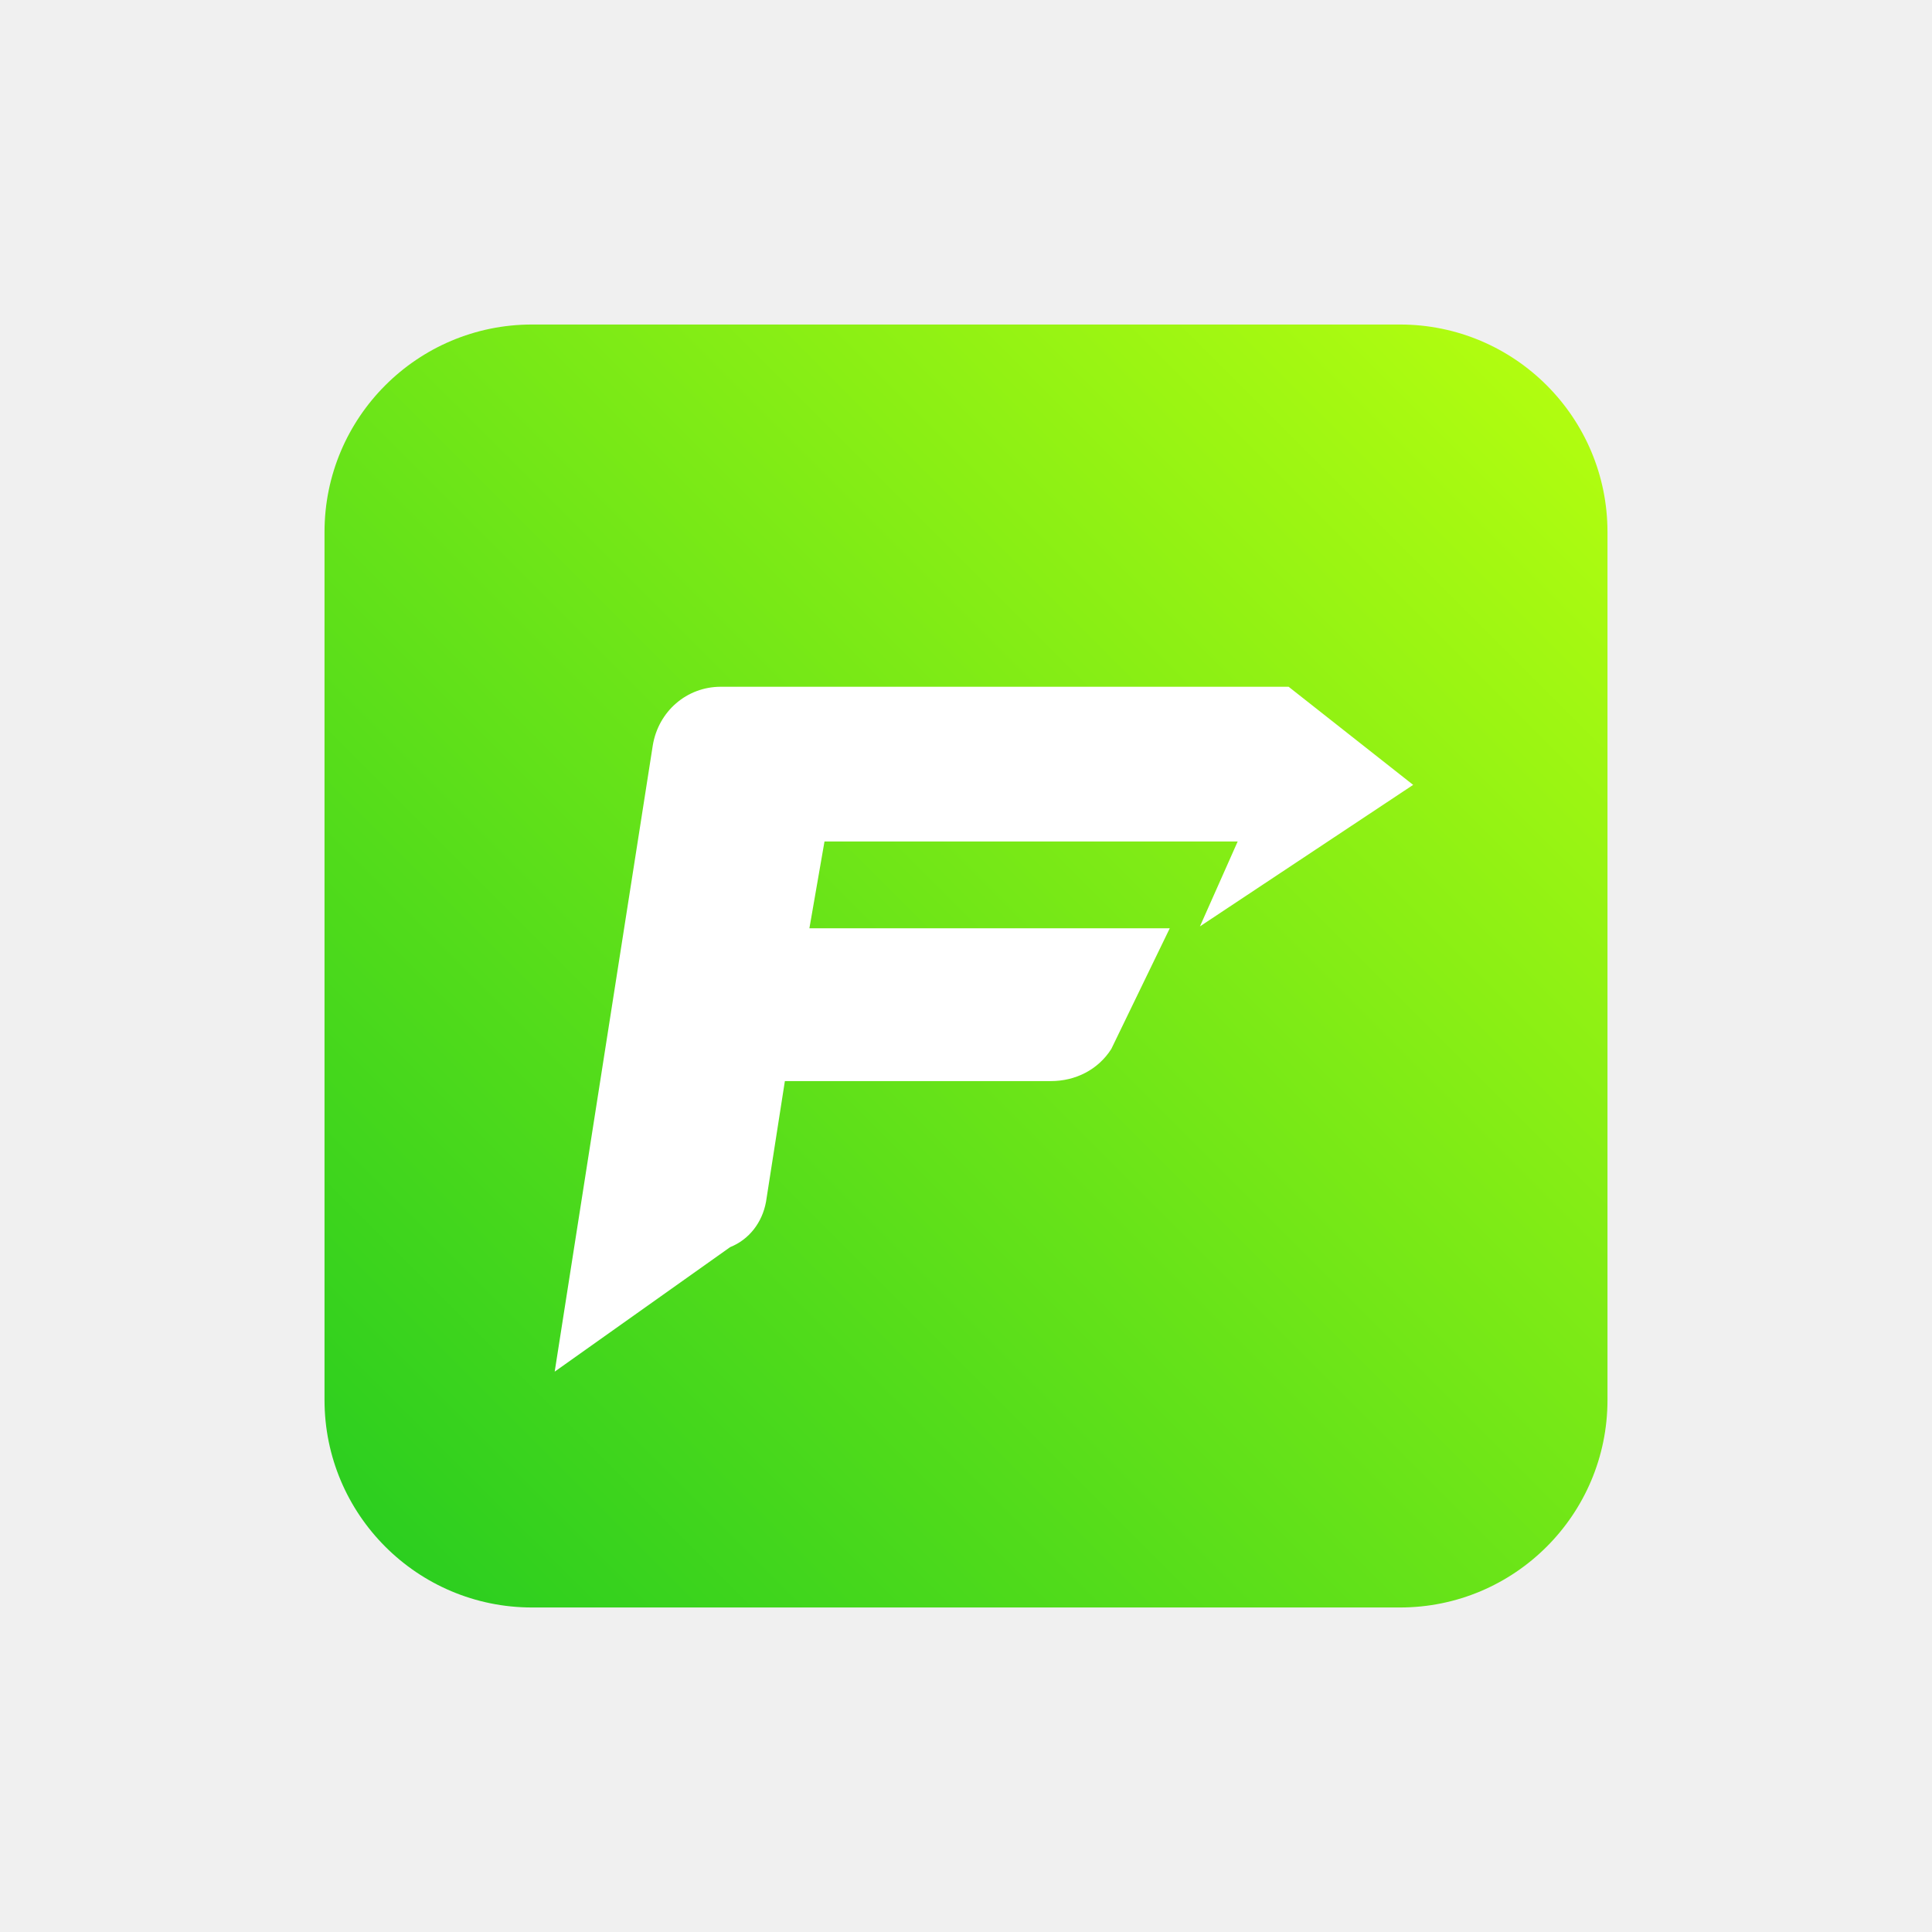
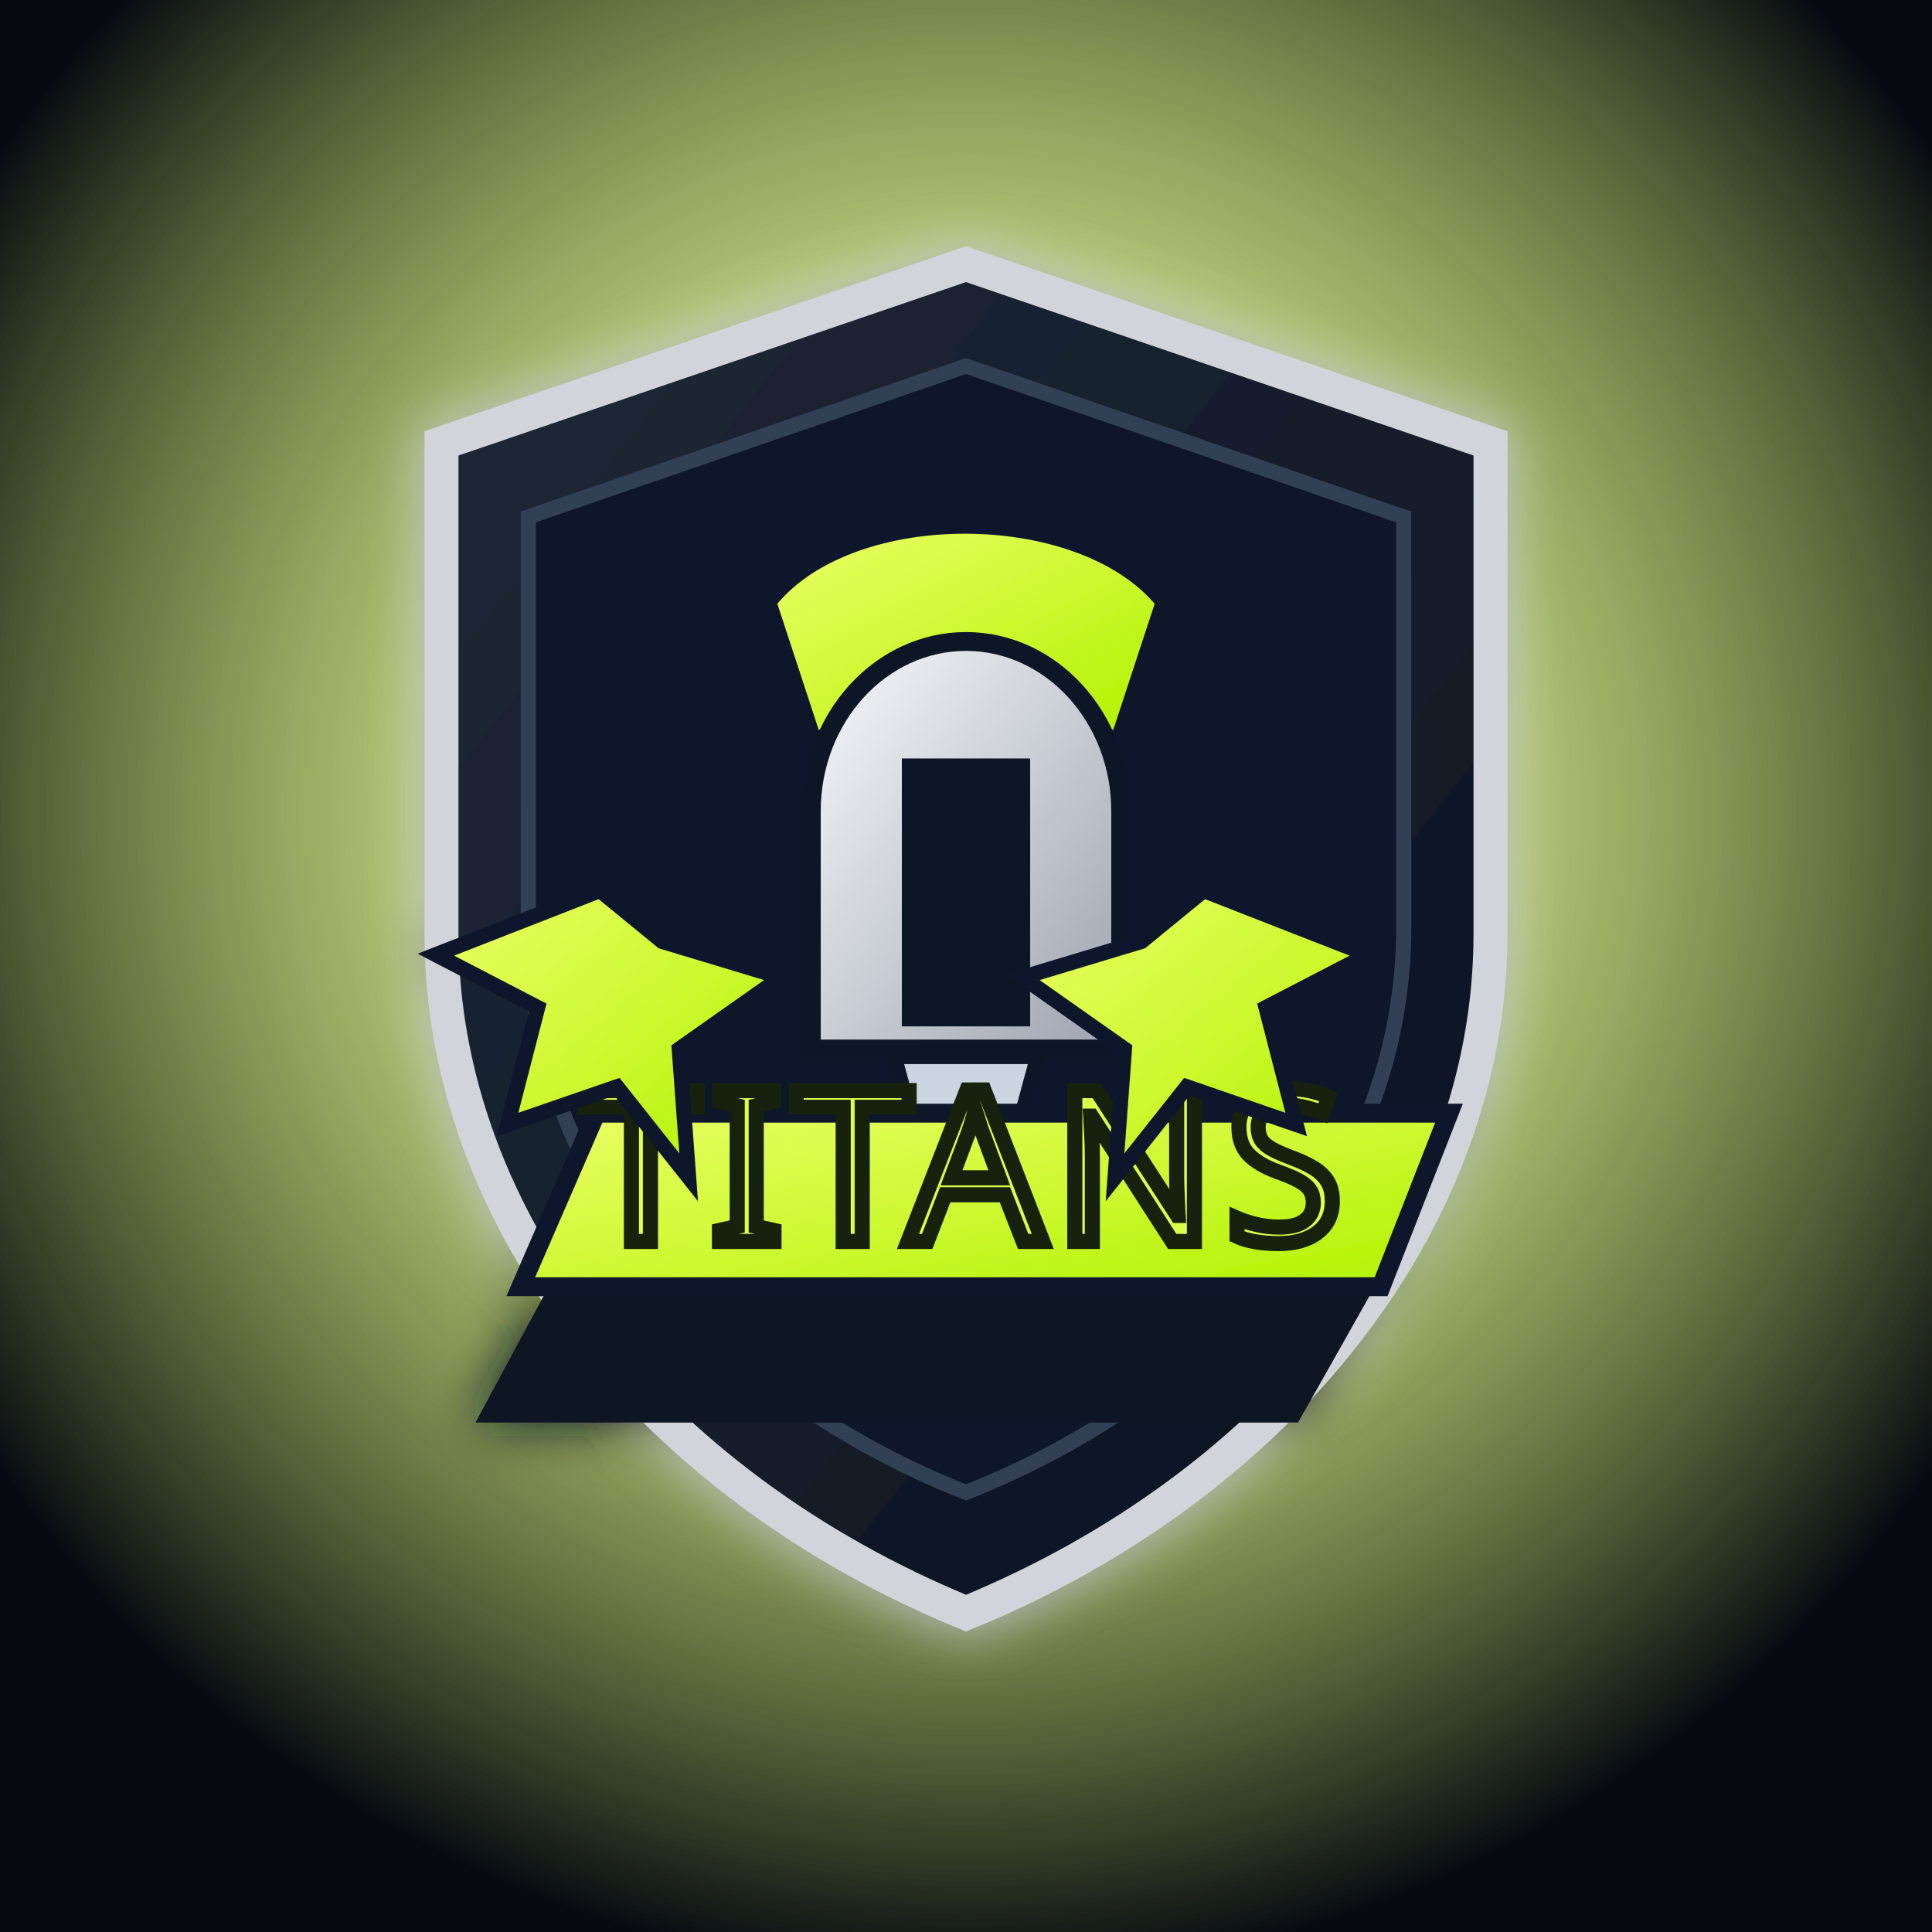
- <svg xmlns="http://www.w3.org/2000/svg" viewBox="0 0 1024 1024" role="img" aria-label="FocusFlex logo">
+ <svg xmlns="http://www.w3.org/2000/svg" viewBox="0 0 1024 1024" role="img" aria-label="Titans logo">
  <defs>
-     <linearGradient id="focusflowGradient" x1="172" y1="852" x2="852" y2="172" gradientUnits="userSpaceOnUse">
-       <stop offset="0" stop-color="#25cc20" />
-       <stop offset="1" stop-color="#b8ff0f" />
+     <radialGradient id="bgGlow" cx="50%" cy="42%" r="60%">
+       <stop offset="0%" stop-color="#d9ff33" stop-opacity="0.95" />
+       <stop offset="45%" stop-color="#86a818" stop-opacity="0.55" />
+       <stop offset="100%" stop-color="#070b11" stop-opacity="1" />
+     </radialGradient>
+     <linearGradient id="shield" x1="0" y1="0" x2="1" y2="1">
+       <stop offset="0%" stop-color="#1f2937" />
+       <stop offset="100%" stop-color="#0b1220" />
    </linearGradient>
+     <linearGradient id="lime" x1="0" y1="0" x2="1" y2="1">
+       <stop offset="0%" stop-color="#ebff66" />
+       <stop offset="100%" stop-color="#b1f200" />
+     </linearGradient>
+     <linearGradient id="steel" x1="0" y1="0" x2="1" y2="1">
+       <stop offset="0%" stop-color="#f8fafc" />
+       <stop offset="100%" stop-color="#9ca3af" />
+     </linearGradient>
+     <filter id="softGlow" x="-30%" y="-30%" width="160%" height="160%">
+       <feGaussianBlur stdDeviation="14" result="blur" />
+       <feMerge>
+         <feMergeNode in="blur" />
+         <feMergeNode in="SourceGraphic" />
+       </feMerge>
+     </filter>
  </defs>
-   <rect x="172" y="172" width="680" height="680" rx="110" fill="url(#focusflowGradient)" />
-   <path fill="#fff" d="M294 727l52-332c3-18 18-31 36-31h301l66 52-113 75 20-45H437l-8 46h191l-31 64c-7 11-19 17-32 17H416l-10 64c-2 11-9 20-19 24z" />
+   <rect width="1024" height="1024" fill="url(#bgGlow)" />
+   <g filter="url(#softGlow)">
+     <path d="M512 140L790 235V495c0 152-112 292-278 360C346 787 234 647 234 495V235z" fill="url(#shield)" stroke="#d1d5db" stroke-width="18" />
+     <path d="M512 194L744 274V492c0 126-90 243-232 299-142-56-232-173-232-299V274z" fill="#0f172a" stroke="#334155" stroke-width="8" />
+     <path d="M412 320c42-50 158-49 200 0l-22 67c-19-17-46-27-78-27s-59 10-78 27z" fill="url(#lime)" />
+     <path d="M430 430c0-50 37-90 82-90s82 40 82 90v126H430z" fill="url(#steel)" stroke="#111827" stroke-width="10" />
+     <path d="M478 402h68v142h-68z" fill="#111827" />
+     <path d="M474 560h76l-32 118h-12z" fill="#cbd5e1" stroke="#111827" stroke-width="8" />
+     <g transform="translate(252 590)">
+       <path d="M42 86h438l-44 78H0z" fill="#0b1220" />
+       <path d="M64 0h452l-36 92H24z" fill="url(#lime)" stroke="#0f172a" stroke-width="10" />
+       <text x="258" y="68" text-anchor="middle" font-family="Arial Black, Impact, sans-serif" font-size="112" letter-spacing="6" fill="#dbff4a" stroke="#13200e" stroke-width="8">TITANS</text>
+     </g>
+     <path d="M638 472l87 34-54 28 16 62-58-20-38 48 5-68-54-38 63-19z" fill="url(#lime)" stroke="#0f172a" stroke-width="8" />
+     <path d="M318 472l-87 34 54 28-16 62 58-20 38 48-5-68 54-38-63-19z" fill="url(#lime)" stroke="#0f172a" stroke-width="8" />
+   </g>
</svg>
